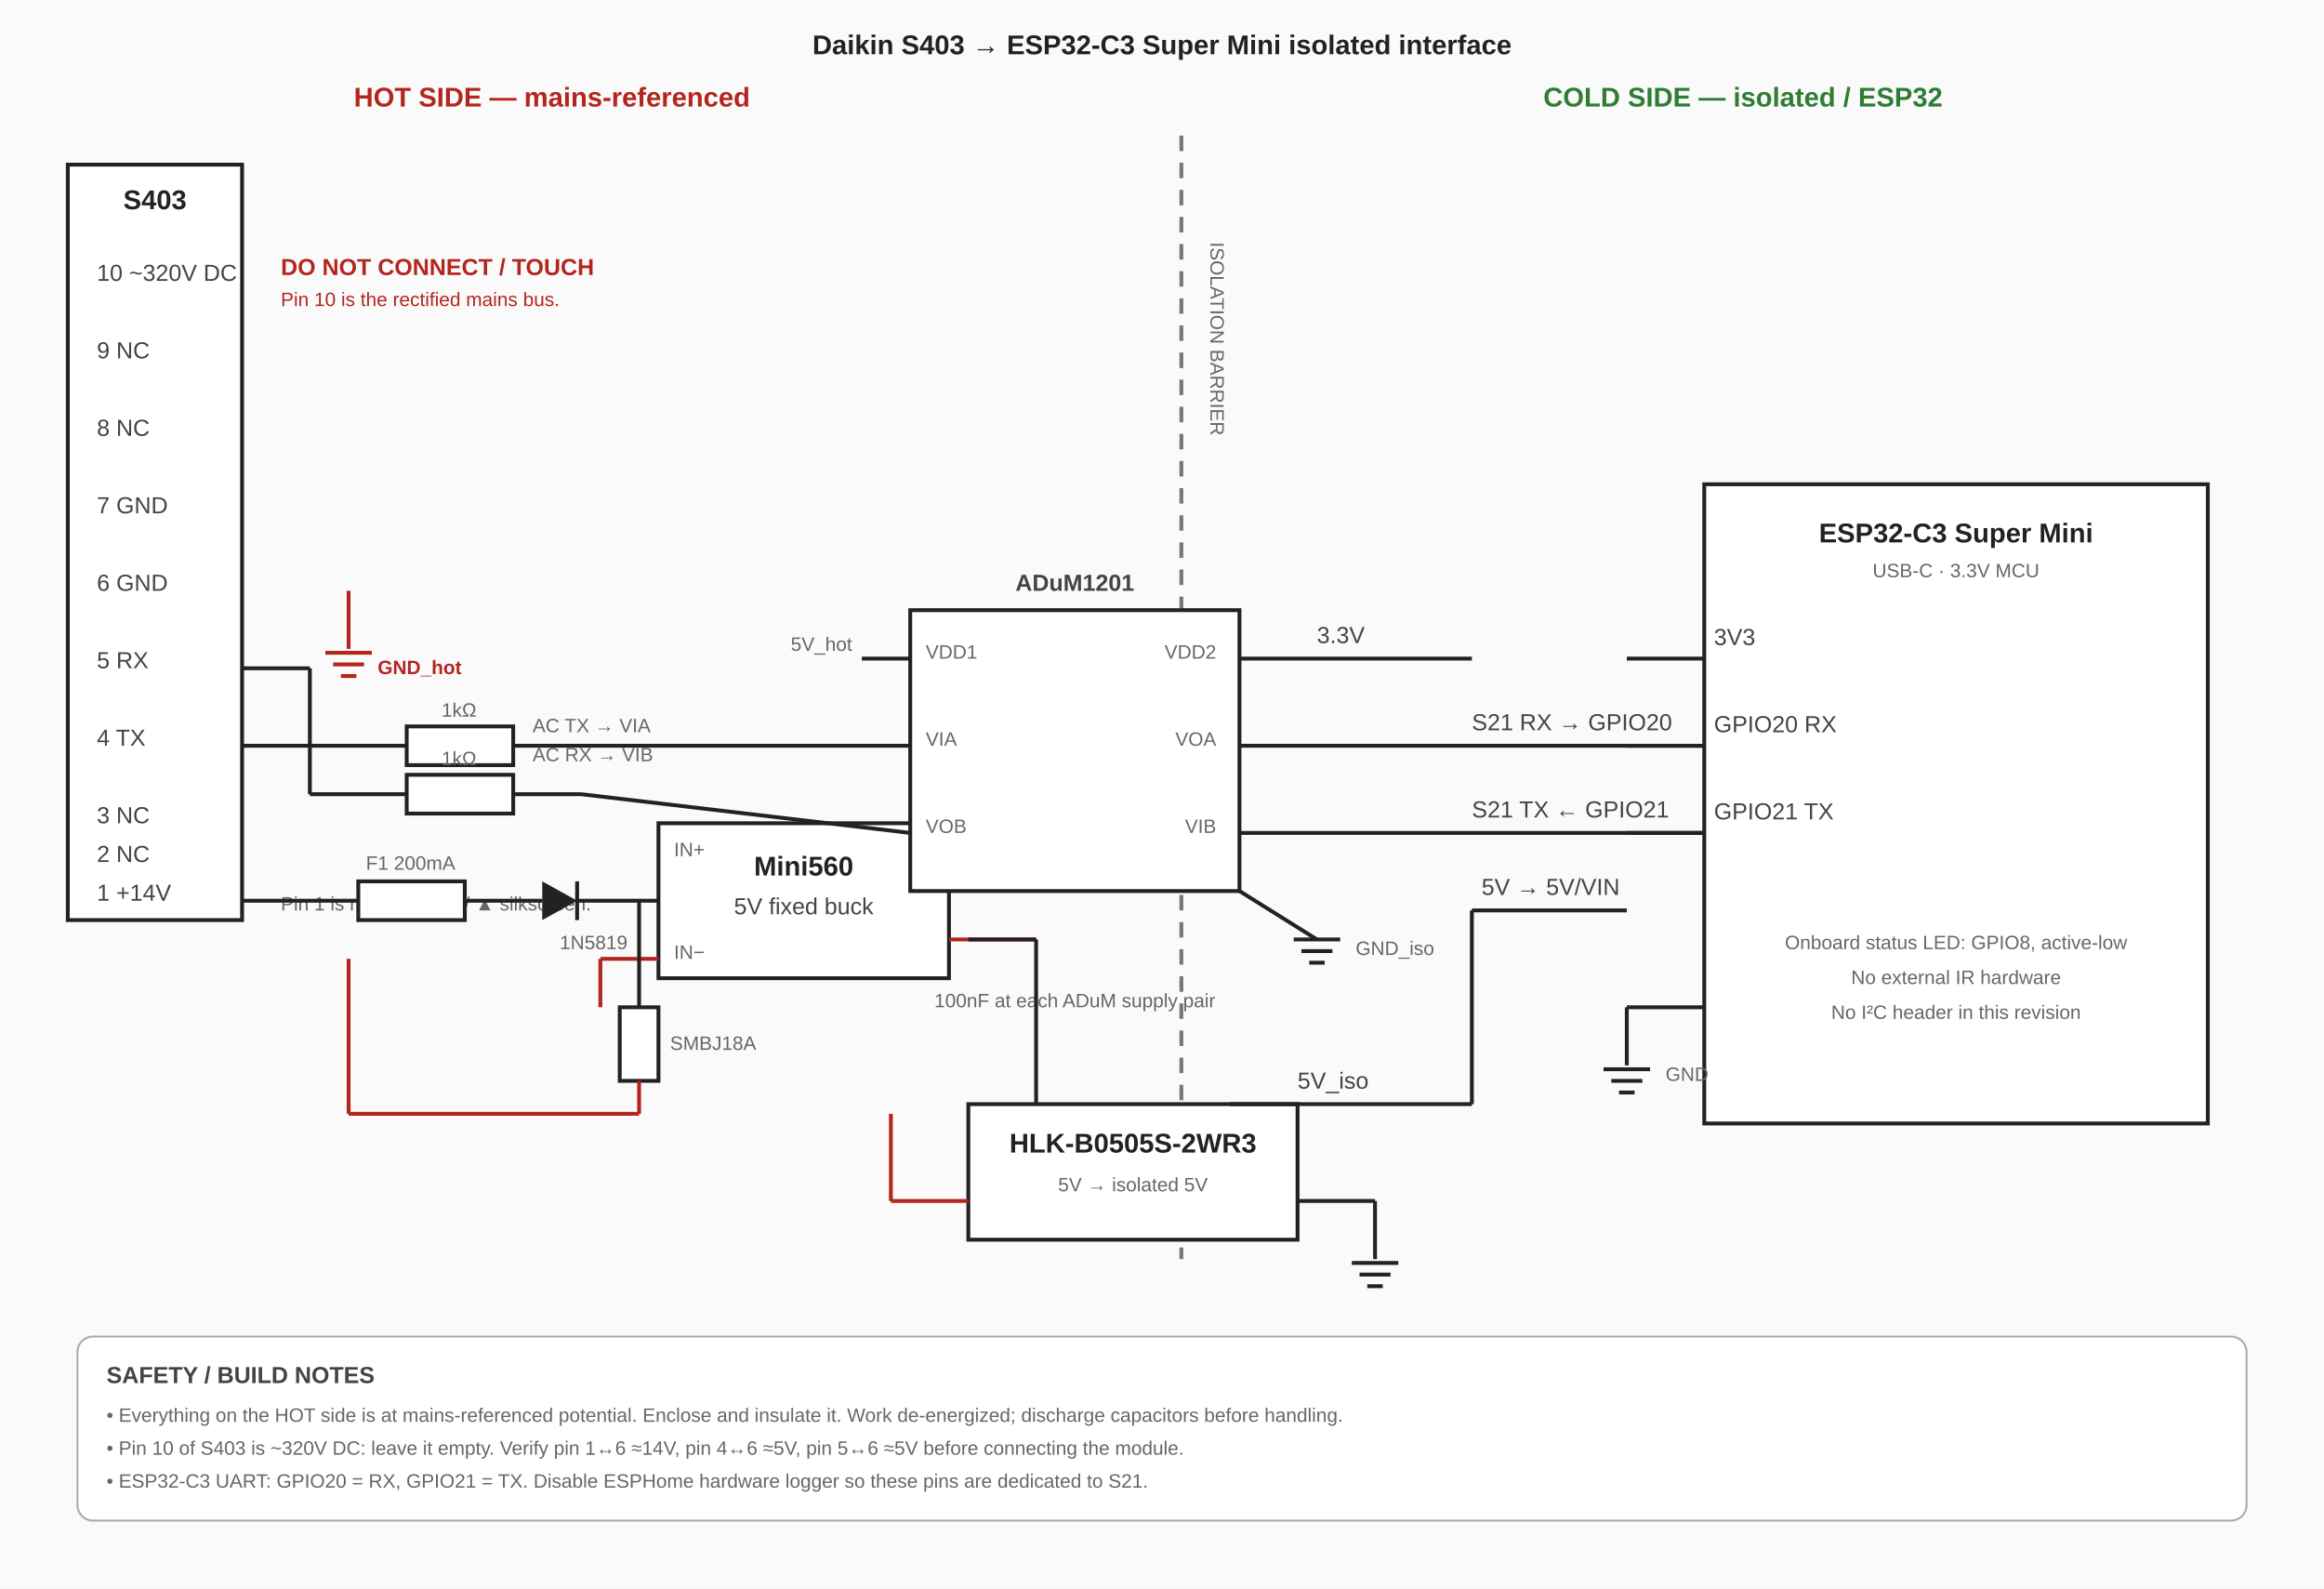
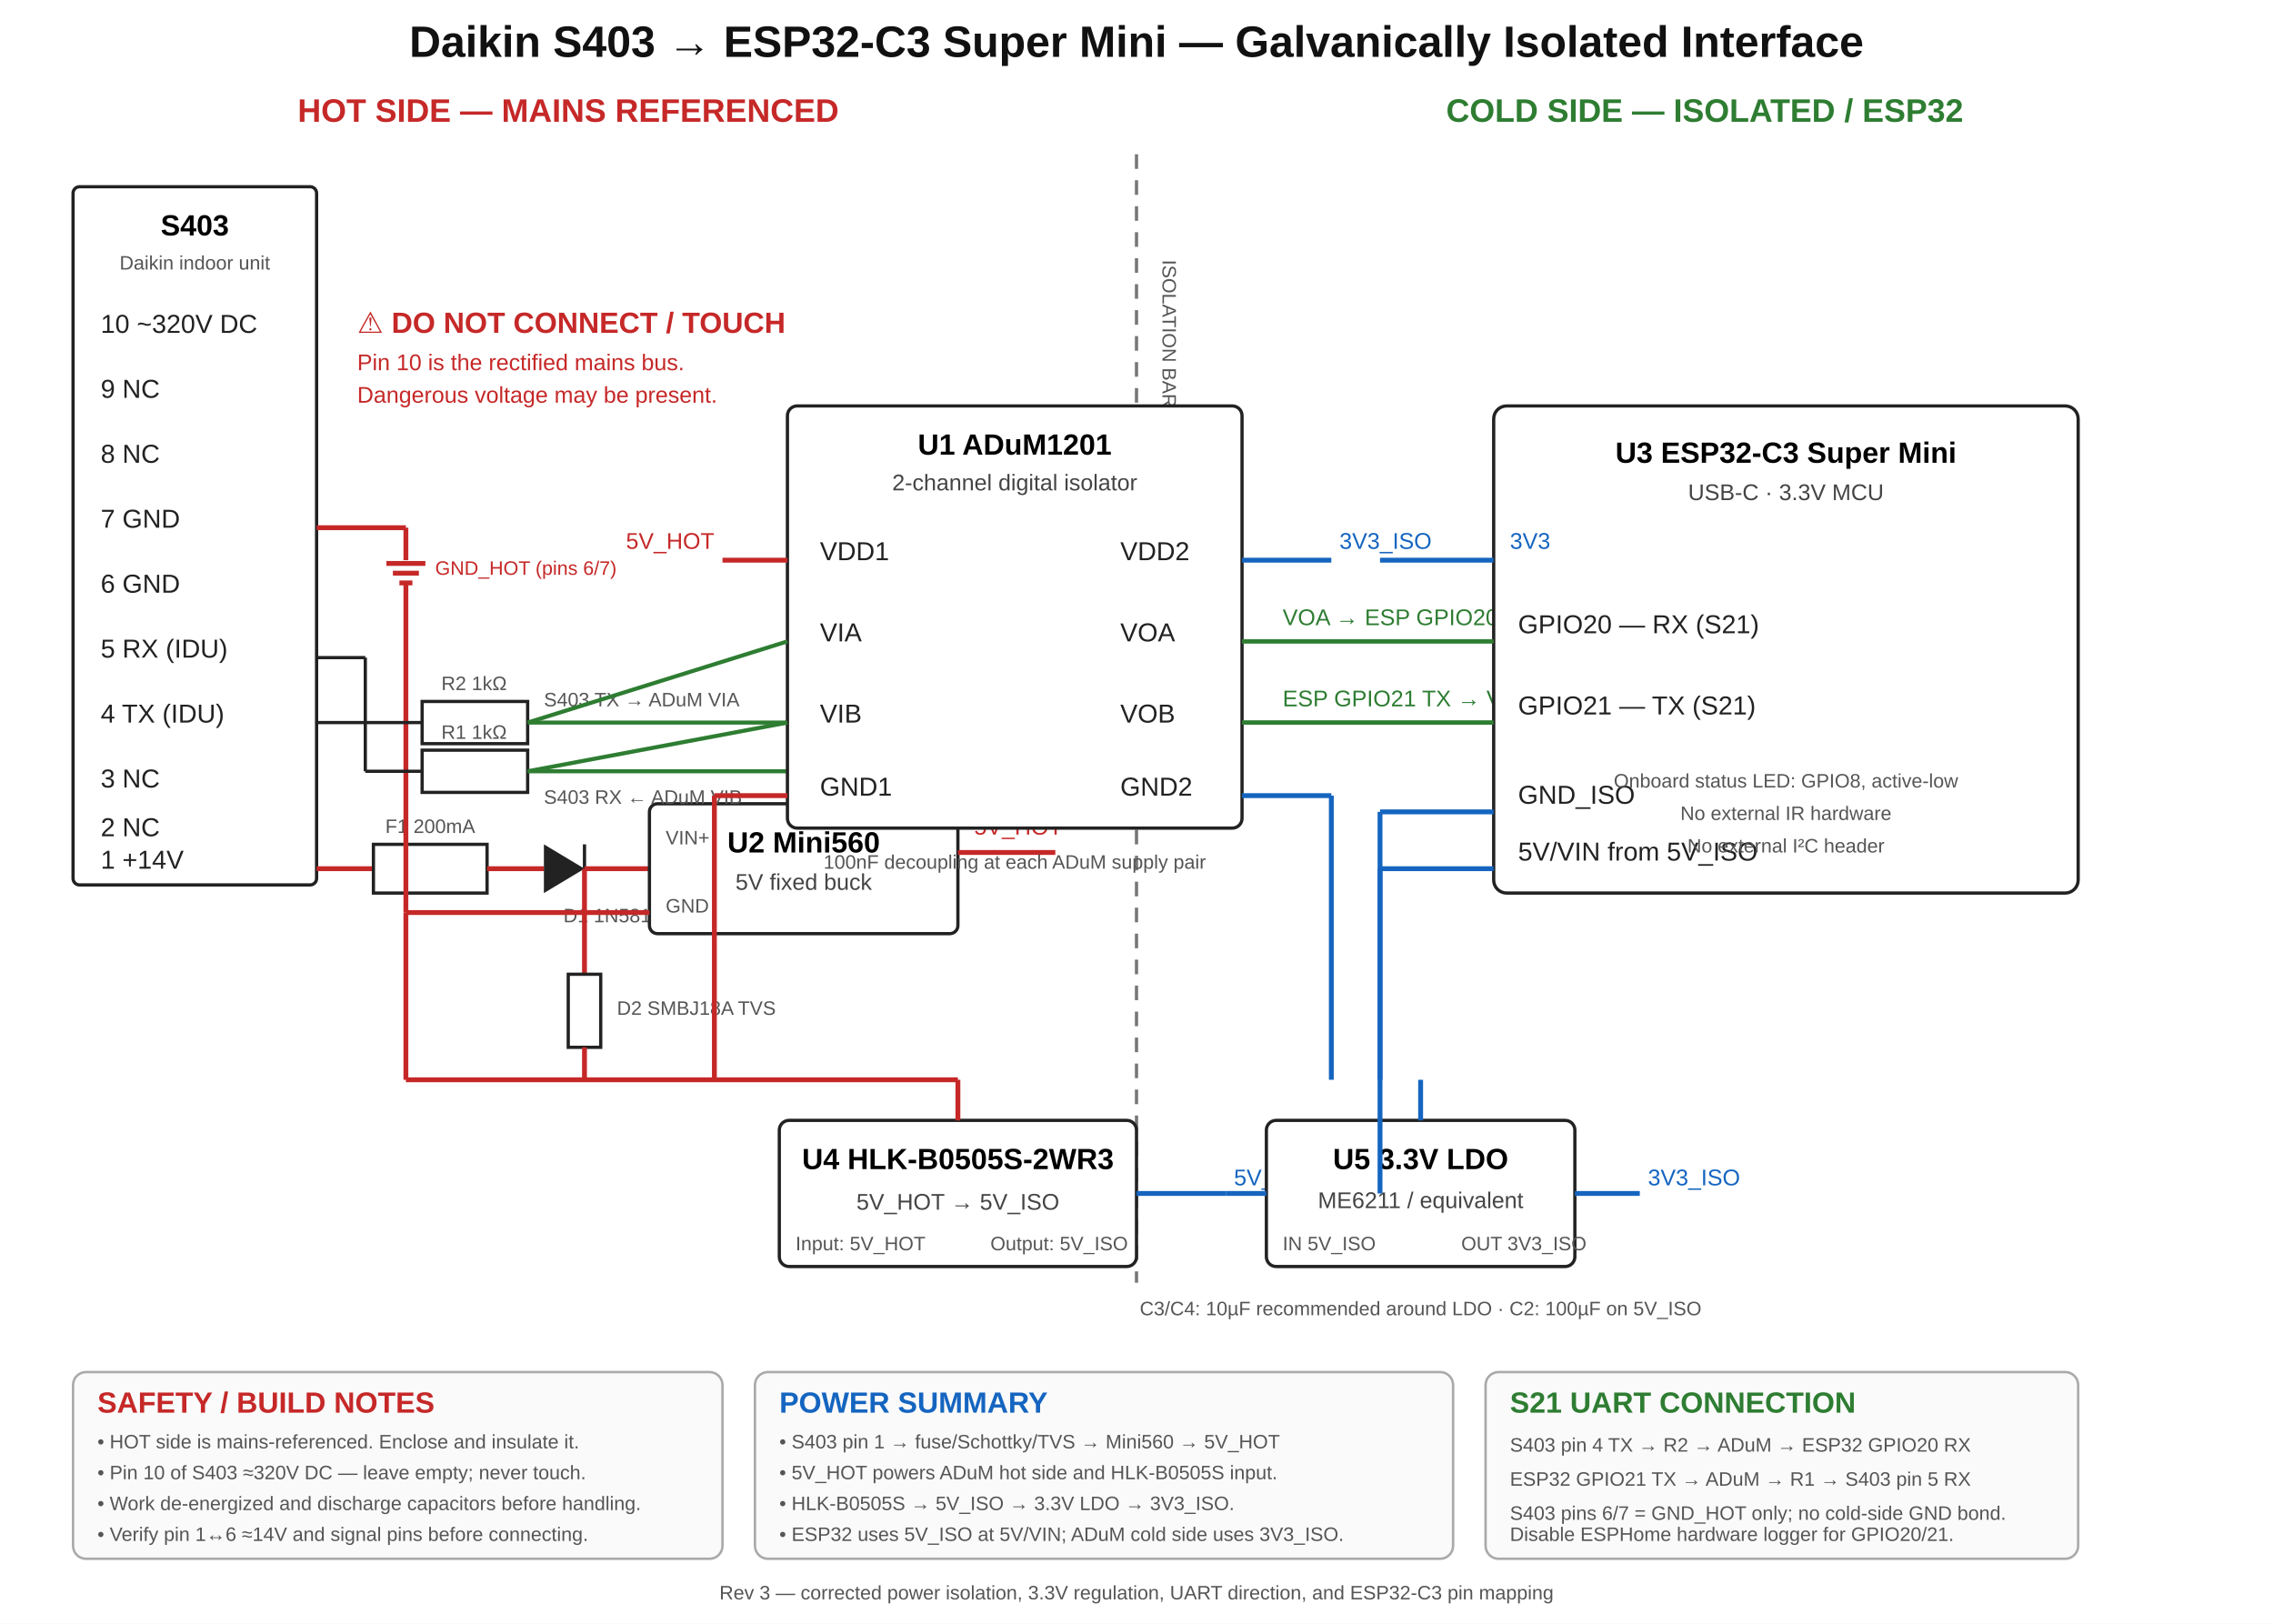
- <svg xmlns="http://www.w3.org/2000/svg" viewBox="0 0 1200 820" font-family="Arial,Helvetica,sans-serif">
-   <style>.w{stroke:#222;stroke-width:2;fill:none}.hot{stroke:#b3261e;stroke-width:2;fill:none}.box{fill:#fff;stroke:#222;stroke-width:2}.t{font-size:14px;fill:#222}.s{font-size:12px;fill:#444}.xs{font-size:10px;fill:#666}.b{font-weight:bold}.red{fill:#b3261e}.green{fill:#2e7d32}</style>
-   <rect width="1200" height="820" fill="#fafafa" />
-   <text x="600" y="28" text-anchor="middle" class="t b" font-size="19">Daikin S403 → ESP32-C3 Super Mini isolated interface</text>
-   <text x="285" y="55" text-anchor="middle" class="t b red">HOT SIDE — mains-referenced</text>
-   <text x="900" y="55" text-anchor="middle" class="t b green">COLD SIDE — isolated / ESP32</text>
-   <line x1="610" y1="70" x2="610" y2="650" stroke="#777" stroke-width="2" stroke-dasharray="8 6" />
-   <text x="625" y="125" class="xs" transform="rotate(90 625 125)">ISOLATION BARRIER</text>
-   <rect x="35" y="85" width="90" height="390" class="box" />
-   <text x="80" y="108" text-anchor="middle" class="t b">S403</text>
-   <g class="s">
-     <text x="50" y="145">10  ~320V DC</text>
-     <text x="50" y="185">9   NC</text>
-     <text x="50" y="225">8   NC</text>
-     <text x="50" y="265">7   GND</text>
-     <text x="50" y="305">6   GND</text>
-     <text x="50" y="345">5   RX</text>
-     <text x="50" y="385">4   TX</text>
-     <text x="50" y="425">3   NC</text>
-     <text x="50" y="445">2   NC</text>
-     <text x="50" y="465">1   +14V</text>
-   </g>
-   <text x="145" y="142" class="s red b">DO NOT CONNECT / TOUCH</text>
-   <text x="145" y="158" class="xs red">Pin 10 is the rectified mains bus.</text>
-   <text x="145" y="470" class="xs">Pin 1 is next to +14V / ▲ silkscreen.</text>
-   <line x1="125" y1="465" x2="185" y2="465" class="w" />
-   <rect x="185" y="455" width="55" height="20" class="box" />
-   <text x="212" y="449" text-anchor="middle" class="xs">F1 200mA</text>
-   <line x1="240" y1="465" x2="280" y2="465" class="w" />
-   <polygon points="280,455 280,475 298,465" fill="#222" />
-   <line x1="298" y1="455" x2="298" y2="475" class="w" />
-   <text x="289" y="490" class="xs">1N5819</text>
-   <line x1="298" y1="465" x2="340" y2="465" class="w" />
-   <rect x="340" y="425" width="150" height="80" class="box" />
-   <text x="415" y="452" text-anchor="middle" class="t b">Mini560</text>
-   <text x="415" y="472" text-anchor="middle" class="s">5V fixed buck</text>
-   <text x="348" y="442" class="xs">IN+</text>
-   <text x="348" y="495" class="xs">IN−</text>
-   <line x1="340" y1="495" x2="310" y2="495" class="hot" />
-   <line x1="310" y1="495" x2="310" y2="520" class="hot" />
-   <line x1="490" y1="445" x2="535" y2="445" class="w" />
-   <text x="495" y="438" class="s">5V_hot</text>
-   <line x1="490" y1="485" x2="535" y2="485" class="hot" />
-   <line x1="330" y1="465" x2="330" y2="520" class="w" />
-   <rect x="320" y="520" width="20" height="38" class="box" />
-   <text x="346" y="542" class="xs">SMBJ18A</text>
-   <line x1="330" y1="558" x2="330" y2="575" class="hot" />
-   <line x1="180" y1="305" x2="180" y2="335" class="hot" />
-   <line x1="168" y1="337" x2="192" y2="337" class="hot" />
-   <line x1="172" y1="343" x2="188" y2="343" class="hot" />
-   <line x1="176" y1="349" x2="184" y2="349" class="hot" />
-   <text x="195" y="348" class="xs red b">GND_hot</text>
-   <line x1="180" y1="495" x2="180" y2="575" class="hot" />
-   <line x1="180" y1="575" x2="330" y2="575" class="hot" />
-   <line x1="125" y1="385" x2="300" y2="385" class="w" />
-   <rect x="210" y="375" width="55" height="20" class="box" />
-   <text x="237" y="370" text-anchor="middle" class="xs">1kΩ</text>
-   <text x="275" y="378" class="xs">AC TX → VIA</text>
-   <line x1="125" y1="345" x2="160" y2="345" class="w" />
-   <line x1="160" y1="345" x2="160" y2="410" class="w" />
-   <line x1="160" y1="410" x2="300" y2="410" class="w" />
-   <rect x="210" y="400" width="55" height="20" class="box" />
-   <text x="237" y="395" text-anchor="middle" class="xs">1kΩ</text>
-   <text x="275" y="393" class="xs">AC RX → VIB</text>
-   <rect x="470" y="315" width="170" height="145" class="box" />
-   <text x="555" y="305" text-anchor="middle" class="s b">ADuM1201</text>
-   <text x="478" y="340" class="xs">VDD1</text>
-   <text x="478" y="385" class="xs">VIA</text>
-   <text x="478" y="430" class="xs">VOB</text>
-   <text x="628" y="340" text-anchor="end" class="xs">VDD2</text>
-   <text x="628" y="385" text-anchor="end" class="xs">VOA</text>
-   <text x="628" y="430" text-anchor="end" class="xs">VIB</text>
-   <line x1="470" y1="340" x2="445" y2="340" class="w" />
-   <text x="440" y="336" text-anchor="end" class="xs">5V_hot</text>
-   <line x1="470" y1="385" x2="300" y2="385" class="w" />
-   <line x1="470" y1="430" x2="300" y2="410" class="w" />
-   <line x1="640" y1="340" x2="760" y2="340" class="w" />
-   <text x="680" y="332" class="s">3.3V</text>
-   <line x1="640" y1="385" x2="880" y2="385" class="w" />
-   <text x="760" y="377" class="s">S21 RX → GPIO20</text>
-   <line x1="640" y1="430" x2="880" y2="430" class="w" />
-   <text x="760" y="422" class="s">S21 TX ← GPIO21</text>
-   <line x1="640" y1="460" x2="680" y2="485" class="w" />
-   <line x1="668" y1="485" x2="692" y2="485" class="w" />
-   <line x1="672" y1="491" x2="688" y2="491" class="w" />
-   <line x1="676" y1="497" x2="684" y2="497" class="w" />
-   <text x="700" y="493" class="xs">GND_iso</text>
-   <text x="555" y="520" text-anchor="middle" class="xs">100nF at each ADuM supply pair</text>
-   <rect x="500" y="570" width="170" height="70" class="box" />
-   <text x="585" y="595" text-anchor="middle" class="t b">HLK-B0505S-2WR3</text>
-   <text x="585" y="615" text-anchor="middle" class="xs">5V → isolated 5V</text>
-   <line x1="535" y1="485" x2="535" y2="570" class="w" />
-   <line x1="535" y1="485" x2="500" y2="485" class="w" />
-   <line x1="635" y1="570" x2="760" y2="570" class="w" />
-   <text x="670" y="562" class="s">5V_iso</text>
-   <line x1="500" y1="620" x2="460" y2="620" class="hot" />
-   <line x1="460" y1="620" x2="460" y2="575" class="hot" />
-   <line x1="670" y1="620" x2="710" y2="620" class="w" />
-   <line x1="710" y1="620" x2="710" y2="650" class="w" />
-   <line x1="698" y1="652" x2="722" y2="652" class="w" />
-   <line x1="702" y1="658" x2="718" y2="658" class="w" />
-   <line x1="706" y1="664" x2="714" y2="664" class="w" />
-   <rect x="880" y="250" width="260" height="330" class="box" />
-   <text x="1010" y="280" text-anchor="middle" class="t b">ESP32-C3 Super Mini</text>
-   <text x="1010" y="298" text-anchor="middle" class="xs">USB-C · 3.3V MCU</text>
-   <line x1="880" y1="340" x2="840" y2="340" class="w" />
-   <text x="885" y="333" class="s">3V3</text>
-   <line x1="880" y1="385" x2="840" y2="385" class="w" />
-   <text x="885" y="378" class="s">GPIO20 RX</text>
-   <line x1="880" y1="430" x2="840" y2="430" class="w" />
-   <text x="885" y="423" class="s">GPIO21 TX</text>
-   <line x1="880" y1="520" x2="840" y2="520" class="w" />
-   <line x1="840" y1="520" x2="840" y2="550" class="w" />
-   <line x1="828" y1="552" x2="852" y2="552" class="w" />
-   <line x1="832" y1="558" x2="848" y2="558" class="w" />
-   <line x1="836" y1="564" x2="844" y2="564" class="w" />
-   <text x="860" y="558" class="xs">GND</text>
-   <line x1="760" y1="570" x2="760" y2="470" class="w" />
-   <line x1="760" y1="470" x2="840" y2="470" class="w" />
-   <text x="765" y="462" class="s">5V → 5V/VIN</text>
-   <text x="1010" y="490" text-anchor="middle" class="xs">Onboard status LED: GPIO8, active-low</text>
-   <text x="1010" y="508" text-anchor="middle" class="xs">No external IR hardware</text>
-   <text x="1010" y="526" text-anchor="middle" class="xs">No I²C header in this revision</text>
-   <rect x="40" y="690" width="1120" height="95" rx="8" fill="#fff" stroke="#aaa" />
-   <text x="55" y="714" class="s b">SAFETY / BUILD NOTES</text>
-   <text x="55" y="734" class="xs">• Everything on the HOT side is at mains-referenced potential. Enclose and insulate it. Work de-energized; discharge capacitors before handling.</text>
-   <text x="55" y="751" class="xs">• Pin 10 of S403 is ~320V DC: leave it empty. Verify pin 1↔6 ≈14V, pin 4↔6 ≈5V, pin 5↔6 ≈5V before connecting the module.</text>
-   <text x="55" y="768" class="xs">• ESP32-C3 UART: GPIO20 = RX, GPIO21 = TX. Disable ESPHome hardware logger so these pins are dedicated to S21.</text>
+ <svg xmlns="http://www.w3.org/2000/svg" viewBox="0 0 1400 1000" font-family="Arial,Helvetica,sans-serif">
+   <defs>
+     <marker id="arr" markerWidth="8" markerHeight="8" refX="7" refY="4" orient="auto">
+       <path d="M0,0 L8,4 L0,8 z" fill="#222" />
+     </marker>
+   </defs>
+   <style>.bg{fill:#fff}.box{fill:#fff;stroke:#222;stroke-width:2}.hot{stroke:#c62828;stroke-width:3;fill:none}.cold{stroke:#1565c0;stroke-width:3;fill:none}.sig{stroke:#2e7d32;stroke-width:2.5;fill:none}.wire{stroke:#222;stroke-width:2;fill:none}.dash{stroke:#777;stroke-width:2;stroke-dasharray:9 7}.title{font-size:27px;font-weight:bold;fill:#111}.side{font-size:20px;font-weight:bold}.h{font-size:18px;font-weight:bold}.t{font-size:16px;fill:#222}.s{font-size:14px;fill:#444}.xs{font-size:12px;fill:#555}.red{fill:#c62828}.blue{fill:#1565c0}.green{fill:#2e7d32}.panel{fill:#fafafa;stroke:#aaa;stroke-width:1.5}</style>
+   <rect width="1400" height="1000" class="bg" />
+   <text x="700" y="35" text-anchor="middle" class="title">Daikin S403 → ESP32-C3 Super Mini — Galvanically Isolated Interface</text>
+   <text x="350" y="75" text-anchor="middle" class="side red">HOT SIDE — MAINS REFERENCED</text>
+   <text x="1050" y="75" text-anchor="middle" class="side green">COLD SIDE — ISOLATED / ESP32</text>
+   <line x1="700" y1="95" x2="700" y2="790" class="dash" />
+   <text x="716" y="160" class="xs" transform="rotate(90 716 160)">ISOLATION BARRIER — NO GALVANIC CONNECTION</text>
+   <rect x="45" y="115" width="150" height="430" rx="4" class="box" />
+   <text x="120" y="145" text-anchor="middle" class="h">S403</text>
+   <text x="120" y="166" text-anchor="middle" class="xs">Daikin indoor unit</text>
+   <text x="62" y="205" class="t">10  ~320V DC</text>
+   <text x="62" y="245" class="t">9   NC</text>
+   <text x="62" y="285" class="t">8   NC</text>
+   <text x="62" y="325" class="t">7   GND</text>
+   <text x="62" y="365" class="t">6   GND</text>
+   <text x="62" y="405" class="t">5   RX (IDU)</text>
+   <text x="62" y="445" class="t">4   TX (IDU)</text>
+   <text x="62" y="485" class="t">3   NC</text>
+   <text x="62" y="515" class="t">2   NC</text>
+   <text x="62" y="535" class="t">1   +14V</text>
+   <text x="220" y="205" class="h red">⚠ DO NOT CONNECT / TOUCH</text>
+   <text x="220" y="228" class="s red">Pin 10 is the rectified mains bus.</text>
+   <text x="220" y="248" class="s red">Dangerous voltage may be present.</text>
+   <line x1="195" y1="325" x2="250" y2="325" class="hot" />
+   <line x1="250" y1="325" x2="250" y2="345" class="hot" />
+   <line x1="238" y1="347" x2="262" y2="347" class="hot" />
+   <line x1="242" y1="353" x2="258" y2="353" class="hot" />
+   <line x1="246" y1="359" x2="254" y2="359" class="hot" />
+   <text x="268" y="354" class="xs red">GND_HOT (pins 6/7)</text>
+   <line x1="195" y1="535" x2="230" y2="535" class="hot" />
+   <rect x="230" y="520" width="70" height="30" class="box" />
+   <text x="265" y="513" text-anchor="middle" class="xs">F1 200mA</text>
+   <line x1="300" y1="535" x2="335" y2="535" class="hot" />
+   <polygon points="335,520 335,550 360,535" fill="#222" />
+   <line x1="360" y1="520" x2="360" y2="550" class="wire" />
+   <text x="347" y="568" class="xs">D1 1N5819</text>
+   <line x1="360" y1="535" x2="400" y2="535" class="hot" />
+   <rect x="400" y="495" width="190" height="80" rx="5" class="box" />
+   <text x="495" y="525" text-anchor="middle" class="h">U2 Mini560</text>
+   <text x="495" y="548" text-anchor="middle" class="s">5V fixed buck</text>
+   <text x="410" y="520" class="xs">VIN+</text>
+   <text x="410" y="562" class="xs">GND</text>
+   <line x1="400" y1="562" x2="250" y2="562" class="hot" />
+   <line x1="250" y1="562" x2="250" y2="359" class="hot" />
+   <line x1="590" y1="525" x2="650" y2="525" class="hot" />
+   <text x="600" y="514" class="s red">5V_HOT</text>
+   <line x1="360" y1="535" x2="360" y2="600" class="hot" />
+   <rect x="350" y="600" width="20" height="45" class="box" />
+   <text x="380" y="625" class="xs">D2 SMBJ18A TVS</text>
+   <line x1="360" y1="645" x2="360" y2="665" class="hot" />
+   <line x1="250" y1="665" x2="590" y2="665" class="hot" />
+   <line x1="250" y1="562" x2="250" y2="665" class="hot" />
+   <line x1="195" y1="445" x2="260" y2="445" class="wire" />
+   <rect x="260" y="432" width="65" height="26" class="box" />
+   <text x="292" y="425" text-anchor="middle" class="xs">R2 1kΩ</text>
+   <line x1="325" y1="445" x2="485" y2="445" class="sig" />
+   <text x="335" y="435" class="xs">S403 TX → ADuM VIA</text>
+   <line x1="195" y1="405" x2="225" y2="405" class="wire" />
+   <line x1="225" y1="405" x2="225" y2="475" class="wire" />
+   <rect x="260" y="462" width="65" height="26" class="box" />
+   <text x="292" y="455" text-anchor="middle" class="xs">R1 1kΩ</text>
+   <line x1="225" y1="475" x2="260" y2="475" class="wire" />
+   <line x1="325" y1="475" x2="485" y2="475" class="sig" />
+   <text x="335" y="495" class="xs">S403 RX ← ADuM VIB</text>
+   <rect x="485" y="250" width="280" height="260" rx="6" class="box" />
+   <text x="625" y="280" text-anchor="middle" class="h">U1 ADuM1201</text>
+   <text x="625" y="302" text-anchor="middle" class="s">2-channel digital isolator</text>
+   <text x="505" y="345" class="t">VDD1</text>
+   <text x="505" y="395" class="t">VIA</text>
+   <text x="505" y="445" class="t">VIB</text>
+   <text x="505" y="490" class="t">GND1</text>
+   <text x="690" y="345" class="t">VDD2</text>
+   <text x="690" y="395" class="t">VOA</text>
+   <text x="690" y="445" class="t">VOB</text>
+   <text x="690" y="490" class="t">GND2</text>
+   <line x1="485" y1="345" x2="445" y2="345" class="hot" />
+   <text x="440" y="338" text-anchor="end" class="s red">5V_HOT</text>
+   <line x1="485" y1="395" x2="325" y2="445" class="sig" />
+   <line x1="485" y1="445" x2="325" y2="475" class="sig" />
+   <line x1="485" y1="490" x2="440" y2="490" class="hot" />
+   <line x1="440" y1="490" x2="440" y2="665" class="hot" />
+   <line x1="765" y1="345" x2="820" y2="345" class="cold" />
+   <text x="825" y="338" class="s blue">3V3_ISO</text>
+   <line x1="765" y1="395" x2="920" y2="395" class="sig" />
+   <text x="790" y="385" class="s green">VOA → ESP GPIO20 RX</text>
+   <line x1="765" y1="445" x2="920" y2="445" class="sig" />
+   <text x="790" y="435" class="s green">ESP GPIO21 TX → VOB</text>
+   <line x1="765" y1="490" x2="820" y2="490" class="cold" />
+   <line x1="820" y1="490" x2="820" y2="665" class="cold" />
+   <text x="625" y="535" text-anchor="middle" class="xs">100nF decoupling at each ADuM supply pair</text>
+   <rect x="480" y="690" width="220" height="90" rx="6" class="box" />
+   <text x="590" y="720" text-anchor="middle" class="h">U4 HLK-B0505S-2WR3</text>
+   <text x="590" y="745" text-anchor="middle" class="s">5V_HOT → 5V_ISO</text>
+   <text x="490" y="770" class="xs">Input: 5V_HOT</text>
+   <text x="610" y="770" class="xs">Output: 5V_ISO</text>
+   <line x1="590" y1="665" x2="590" y2="690" class="hot" />
+   <line x1="700" y1="735" x2="755" y2="735" class="cold" />
+   <text x="760" y="730" class="s blue">5V_ISO</text>
+   <rect x="780" y="690" width="190" height="90" rx="6" class="box" />
+   <text x="875" y="720" text-anchor="middle" class="h">U5 3.3V LDO</text>
+   <text x="875" y="744" text-anchor="middle" class="s">ME6211 / equivalent</text>
+   <text x="790" y="770" class="xs">IN 5V_ISO</text>
+   <text x="900" y="770" class="xs">OUT 3V3_ISO</text>
+   <line x1="755" y1="735" x2="780" y2="735" class="cold" />
+   <line x1="970" y1="735" x2="1010" y2="735" class="cold" />
+   <text x="1015" y="730" class="s blue">3V3_ISO</text>
+   <line x1="875" y1="665" x2="875" y2="690" class="cold" />
+   <text x="875" y="810" text-anchor="middle" class="xs">C3/C4: 10µF recommended around LDO · C2: 100µF on 5V_ISO</text>
+   <rect x="920" y="250" width="360" height="300" rx="8" class="box" />
+   <text x="1100" y="285" text-anchor="middle" class="h">U3 ESP32-C3 Super Mini</text>
+   <text x="1100" y="308" text-anchor="middle" class="s">USB-C · 3.3V MCU</text>
+   <line x1="920" y1="345" x2="850" y2="345" class="cold" />
+   <text x="930" y="338" class="s blue">3V3</text>
+   <line x1="920" y1="395" x2="920" y2="395" class="sig" />
+   <line x1="920" y1="445" x2="920" y2="445" class="sig" />
+   <text x="935" y="390" class="t">GPIO20 — RX (S21)</text>
+   <text x="935" y="440" class="t">GPIO21 — TX (S21)</text>
+   <line x1="920" y1="395" x2="765" y2="395" class="sig" />
+   <line x1="920" y1="445" x2="765" y2="445" class="sig" />
+   <line x1="920" y1="500" x2="850" y2="500" class="cold" />
+   <line x1="850" y1="500" x2="850" y2="665" class="cold" />
+   <text x="935" y="495" class="t">GND_ISO</text>
+   <line x1="920" y1="535" x2="850" y2="535" class="cold" />
+   <line x1="850" y1="535" x2="850" y2="735" class="cold" />
+   <text x="935" y="530" class="t">5V/VIN from 5V_ISO</text>
+   <text x="1100" y="485" text-anchor="middle" class="xs">Onboard status LED: GPIO8, active-low</text>
+   <text x="1100" y="505" text-anchor="middle" class="xs">No external IR hardware</text>
+   <text x="1100" y="525" text-anchor="middle" class="xs">No external I²C header</text>
+   <rect x="45" y="845" width="400" height="115" rx="8" class="panel" />
+   <text x="60" y="870" class="h red">SAFETY / BUILD NOTES</text>
+   <text x="60" y="892" class="xs">• HOT side is mains-referenced. Enclose and insulate it.</text>
+   <text x="60" y="911" class="xs">• Pin 10 of S403 ≈320V DC — leave empty; never touch.</text>
+   <text x="60" y="930" class="xs">• Work de-energized and discharge capacitors before handling.</text>
+   <text x="60" y="949" class="xs">• Verify pin 1↔6 ≈14V and signal pins before connecting.</text>
+   <rect x="465" y="845" width="430" height="115" rx="8" class="panel" />
+   <text x="480" y="870" class="h blue">POWER SUMMARY</text>
+   <text x="480" y="892" class="xs">• S403 pin 1 → fuse/Schottky/TVS → Mini560 → 5V_HOT</text>
+   <text x="480" y="911" class="xs">• 5V_HOT powers ADuM hot side and HLK-B0505S input.</text>
+   <text x="480" y="930" class="xs">• HLK-B0505S → 5V_ISO → 3.3V LDO → 3V3_ISO.</text>
+   <text x="480" y="949" class="xs">• ESP32 uses 5V_ISO at 5V/VIN; ADuM cold side uses 3V3_ISO.</text>
+   <rect x="915" y="845" width="365" height="115" rx="8" class="panel" />
+   <text x="930" y="870" class="h green">S21 UART CONNECTION</text>
+   <text x="930" y="894" class="xs">S403 pin 4 TX → R2 → ADuM → ESP32 GPIO20 RX</text>
+   <text x="930" y="915" class="xs">ESP32 GPIO21 TX → ADuM → R1 → S403 pin 5 RX</text>
+   <text x="930" y="936" class="xs">S403 pins 6/7 = GND_HOT only; no cold-side GND bond.</text>
+   <text x="930" y="949" class="xs">Disable ESPHome hardware logger for GPIO20/21.</text>
+   <text x="700" y="985" text-anchor="middle" class="xs">Rev 3 — corrected power isolation, 3.3V regulation, UART direction, and ESP32-C3 pin mapping</text>
</svg>
